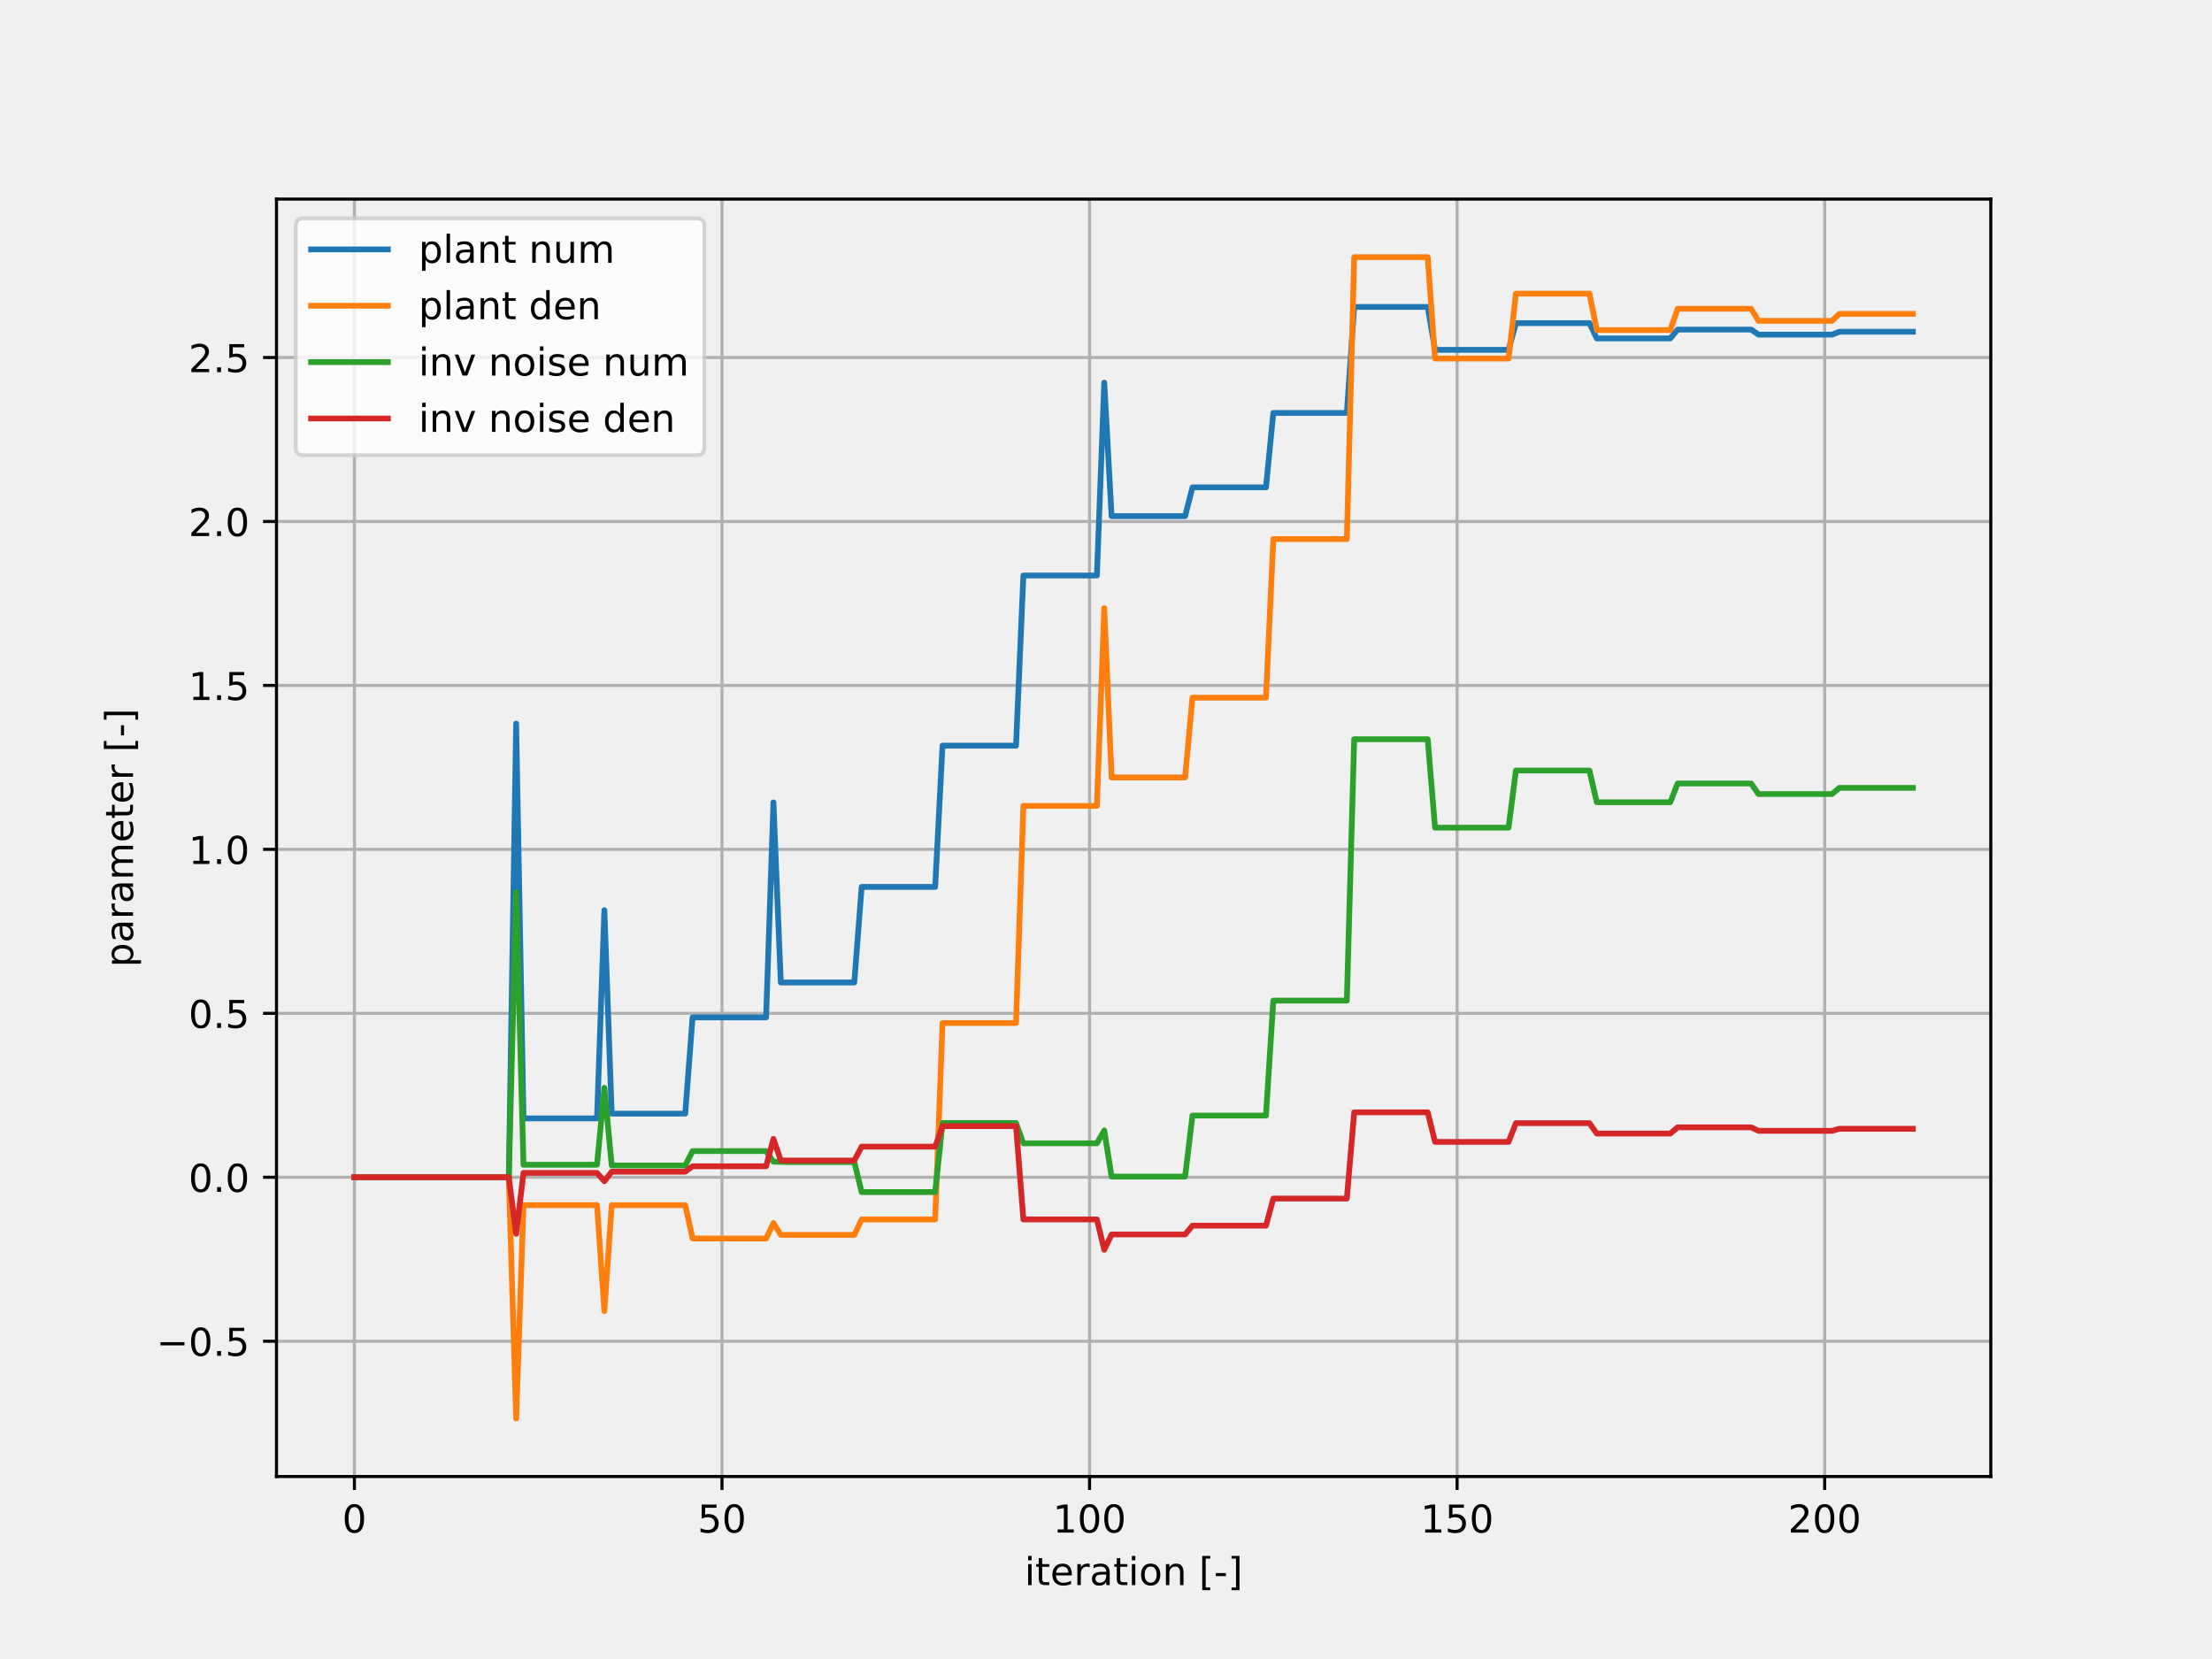
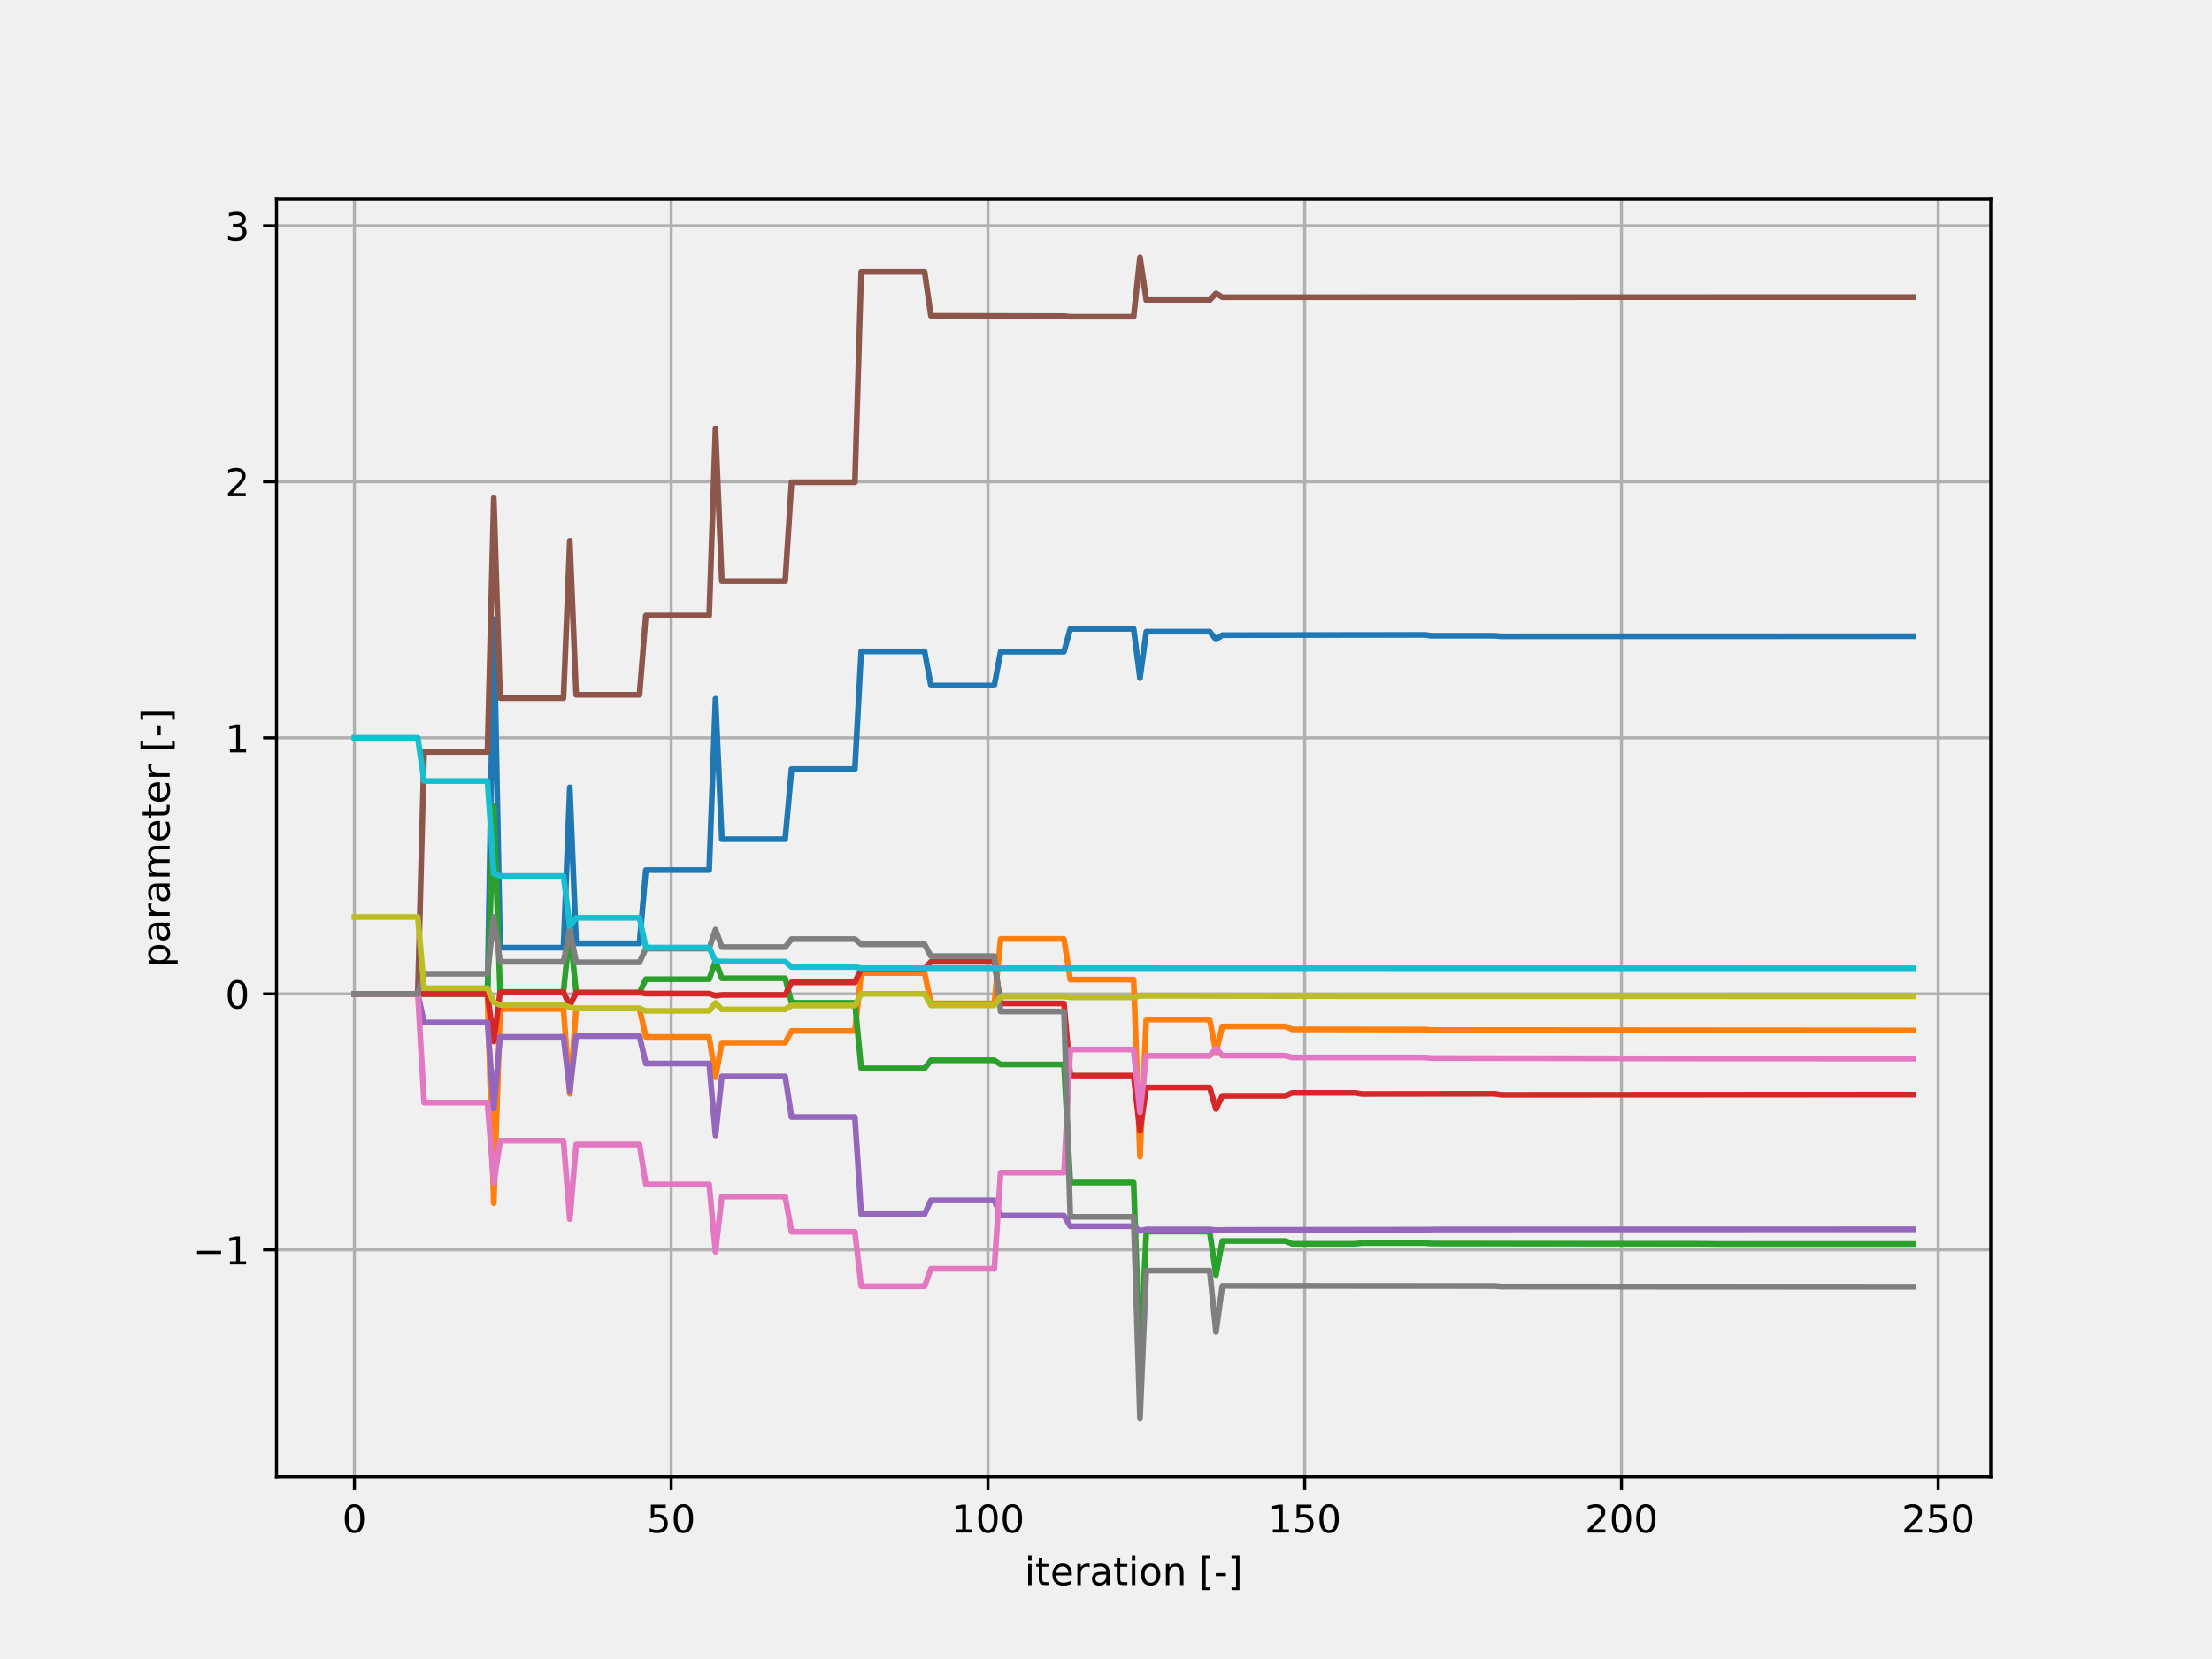
<svg xmlns="http://www.w3.org/2000/svg" xmlns:xlink="http://www.w3.org/1999/xlink" width="576pt" height="432pt" viewBox="0 0 576 432" version="1.1">
  <defs>
    <style type="text/css">*{stroke-linejoin: round; stroke-linecap: butt}</style>
  </defs>
  <g id="figure_1">
    <g id="patch_1">
      <path d="M 0 432  L 576 432  L 576 0  L 0 0  L 0 432  z " style="fill: none" />
    </g>
    <g id="axes_1">
      <g id="patch_2">
        <path d="M 72 384.48  L 518.4 384.48  L 518.4 51.84  L 72 51.84  L 72 384.48  z " style="fill: none" />
      </g>
      <g id="matplotlib.axis_1">
        <g id="xtick_1">
          <g id="line2d_1">
-             <path d="M 92.291 384.48  L 92.291 51.84  " clip-path="url(#p2cdce319a3)" style="fill: none; stroke: #b0b0b0; stroke-width: 0.8; stroke-linecap: square" />
+             <path d="M 92.291 384.48  L 92.291 51.84  " clip-path="url(#p8cfb8a822c)" style="fill: none; stroke: #b0b0b0; stroke-width: 0.8; stroke-linecap: square" />
          </g>
          <g id="line2d_2">
            <defs>
-               <path id="m2c13ada792" d="M 0 0  L 0 3.5  " style="stroke: #000000; stroke-width: 0.8" />
+               <path id="m3e762ee81a" d="M 0 0  L 0 3.5  " style="stroke: #000000; stroke-width: 0.8" />
            </defs>
            <g>
-               <use xlink:href="#m2c13ada792" x="92.291" y="384.48" style="stroke: #000000; stroke-width: 0.8" />
+               <use xlink:href="#m3e762ee81a" x="92.291" y="384.48" style="stroke: #000000; stroke-width: 0.8" />
            </g>
          </g>
          <g id="text_1">
            <g transform="translate(89.10966 399.0784) scale(0.1 -0.1)">
              <defs>
                <path id="DejaVuSans-30" d="M 2034 4250  Q 1547 4250 1301 3770  Q 1056 3291 1056 2328  Q 1056 1369 1301 889  Q 1547 409 2034 409  Q 2525 409 2770 889  Q 3016 1369 3016 2328  Q 3016 3291 2770 3770  Q 2525 4250 2034 4250  z M 2034 4750  Q 2819 4750 3233 4129  Q 3647 3509 3647 2328  Q 3647 1150 3233 529  Q 2819 -91 2034 -91  Q 1250 -91 836 529  Q 422 1150 422 2328  Q 422 3509 836 4129  Q 1250 4750 2034 4750  z " transform="scale(0.015625)" />
              </defs>
              <use xlink:href="#DejaVuSans-30" />
            </g>
          </g>
        </g>
        <g id="xtick_2">
          <g id="line2d_3">
-             <path d="M 188.003 384.48  L 188.003 51.84  " clip-path="url(#p2cdce319a3)" style="fill: none; stroke: #b0b0b0; stroke-width: 0.8; stroke-linecap: square" />
+             <path d="M 174.774 384.48  L 174.774 51.84  " clip-path="url(#p8cfb8a822c)" style="fill: none; stroke: #b0b0b0; stroke-width: 0.8; stroke-linecap: square" />
          </g>
          <g id="line2d_4">
            <g>
-               <use xlink:href="#m2c13ada792" x="188.003" y="384.48" style="stroke: #000000; stroke-width: 0.8" />
+               <use xlink:href="#m3e762ee81a" x="174.774" y="384.48" style="stroke: #000000; stroke-width: 0.8" />
            </g>
          </g>
          <g id="text_2">
-             <g transform="translate(181.6402 399.0784) scale(0.1 -0.1)">
+             <g transform="translate(168.4118 399.0784) scale(0.1 -0.1)">
              <defs>
                <path id="DejaVuSans-35" d="M 691 4666  L 3169 4666  L 3169 4134  L 1269 4134  L 1269 2991  Q 1406 3038 1543 3061  Q 1681 3084 1819 3084  Q 2600 3084 3056 2656  Q 3513 2228 3513 1497  Q 3513 744 3044 326  Q 2575 -91 1722 -91  Q 1428 -91 1123 -41  Q 819 9 494 109  L 494 744  Q 775 591 1075 516  Q 1375 441 1709 441  Q 2250 441 2565 725  Q 2881 1009 2881 1497  Q 2881 1984 2565 2268  Q 2250 2553 1709 2553  Q 1456 2553 1204 2497  Q 953 2441 691 2322  L 691 4666  z " transform="scale(0.015625)" />
              </defs>
              <use xlink:href="#DejaVuSans-35" />
              <use xlink:href="#DejaVuSans-30" x="63.623" />
            </g>
          </g>
        </g>
        <g id="xtick_3">
          <g id="line2d_5">
-             <path d="M 283.715 384.48  L 283.715 51.84  " clip-path="url(#p2cdce319a3)" style="fill: none; stroke: #b0b0b0; stroke-width: 0.8; stroke-linecap: square" />
+             <path d="M 257.258 384.48  L 257.258 51.84  " clip-path="url(#p8cfb8a822c)" style="fill: none; stroke: #b0b0b0; stroke-width: 0.8; stroke-linecap: square" />
          </g>
          <g id="line2d_6">
            <g>
-               <use xlink:href="#m2c13ada792" x="283.715" y="384.48" style="stroke: #000000; stroke-width: 0.8" />
+               <use xlink:href="#m3e762ee81a" x="257.258" y="384.48" style="stroke: #000000; stroke-width: 0.8" />
            </g>
          </g>
          <g id="text_3">
-             <g transform="translate(274.1708 399.0784) scale(0.1 -0.1)">
+             <g transform="translate(247.7139 399.0784) scale(0.1 -0.1)">
              <defs>
                <path id="DejaVuSans-31" d="M 794 531  L 1825 531  L 1825 4091  L 703 3866  L 703 4441  L 1819 4666  L 2450 4666  L 2450 531  L 3481 531  L 3481 0  L 794 0  L 794 531  z " transform="scale(0.015625)" />
              </defs>
              <use xlink:href="#DejaVuSans-31" />
              <use xlink:href="#DejaVuSans-30" x="63.623" />
              <use xlink:href="#DejaVuSans-30" x="127.246" />
            </g>
          </g>
        </g>
        <g id="xtick_4">
          <g id="line2d_7">
-             <path d="M 379.426 384.48  L 379.426 51.84  " clip-path="url(#p2cdce319a3)" style="fill: none; stroke: #b0b0b0; stroke-width: 0.8; stroke-linecap: square" />
+             <path d="M 339.741 384.48  L 339.741 51.84  " clip-path="url(#p8cfb8a822c)" style="fill: none; stroke: #b0b0b0; stroke-width: 0.8; stroke-linecap: square" />
          </g>
          <g id="line2d_8">
            <g>
-               <use xlink:href="#m2c13ada792" x="379.426" y="384.48" style="stroke: #000000; stroke-width: 0.8" />
+               <use xlink:href="#m3e762ee81a" x="339.741" y="384.48" style="stroke: #000000; stroke-width: 0.8" />
            </g>
          </g>
          <g id="text_4">
-             <g transform="translate(369.8827 399.0784) scale(0.1 -0.1)">
+             <g transform="translate(330.1973 399.0784) scale(0.1 -0.1)">
              <use xlink:href="#DejaVuSans-31" />
              <use xlink:href="#DejaVuSans-35" x="63.623" />
              <use xlink:href="#DejaVuSans-30" x="127.246" />
            </g>
          </g>
        </g>
        <g id="xtick_5">
          <g id="line2d_9">
-             <path d="M 475.138 384.48  L 475.138 51.84  " clip-path="url(#p2cdce319a3)" style="fill: none; stroke: #b0b0b0; stroke-width: 0.8; stroke-linecap: square" />
+             <path d="M 422.224 384.48  L 422.224 51.84  " clip-path="url(#p8cfb8a822c)" style="fill: none; stroke: #b0b0b0; stroke-width: 0.8; stroke-linecap: square" />
          </g>
          <g id="line2d_10">
            <g>
-               <use xlink:href="#m2c13ada792" x="475.138" y="384.48" style="stroke: #000000; stroke-width: 0.8" />
+               <use xlink:href="#m3e762ee81a" x="422.224" y="384.48" style="stroke: #000000; stroke-width: 0.8" />
            </g>
          </g>
          <g id="text_5">
-             <g transform="translate(465.5945 399.0784) scale(0.1 -0.1)">
+             <g transform="translate(412.6806 399.0784) scale(0.1 -0.1)">
              <defs>
                <path id="DejaVuSans-32" d="M 1228 531  L 3431 531  L 3431 0  L 469 0  L 469 531  Q 828 903 1448 1529  Q 2069 2156 2228 2338  Q 2531 2678 2651 2914  Q 2772 3150 2772 3378  Q 2772 3750 2511 3984  Q 2250 4219 1831 4219  Q 1534 4219 1204 4116  Q 875 4013 500 3803  L 500 4441  Q 881 4594 1212 4672  Q 1544 4750 1819 4750  Q 2544 4750 2975 4387  Q 3406 4025 3406 3419  Q 3406 3131 3298 2873  Q 3191 2616 2906 2266  Q 2828 2175 2409 1742  Q 1991 1309 1228 531  z " transform="scale(0.015625)" />
              </defs>
              <use xlink:href="#DejaVuSans-32" />
              <use xlink:href="#DejaVuSans-30" x="63.623" />
              <use xlink:href="#DejaVuSans-30" x="127.246" />
            </g>
          </g>
        </g>
-         <g id="text_6">
+         <g id="xtick_6">
+           <g id="line2d_11">
+             <path d="M 504.708 384.48  L 504.708 51.84  " clip-path="url(#p8cfb8a822c)" style="fill: none; stroke: #b0b0b0; stroke-width: 0.8; stroke-linecap: square" />
+           </g>
+           <g id="line2d_12">
+             <g>
+               <use xlink:href="#m3e762ee81a" x="504.708" y="384.48" style="stroke: #000000; stroke-width: 0.8" />
+             </g>
+           </g>
+           <g id="text_6">
+             <g transform="translate(495.164 399.0784) scale(0.1 -0.1)">
+               <use xlink:href="#DejaVuSans-32" />
+               <use xlink:href="#DejaVuSans-35" x="63.623" />
+               <use xlink:href="#DejaVuSans-30" x="127.246" />
+             </g>
+           </g>
+         </g>
+         <g id="text_7">
          <g transform="translate(266.7828 412.7566) scale(0.1 -0.1)">
            <defs>
              <path id="DejaVuSans-69" d="M 603 3500  L 1178 3500  L 1178 0  L 603 0  L 603 3500  z M 603 4863  L 1178 4863  L 1178 4134  L 603 4134  L 603 4863  z " transform="scale(0.015625)" />
              <path id="DejaVuSans-74" d="M 1172 4494  L 1172 3500  L 2356 3500  L 2356 3053  L 1172 3053  L 1172 1153  Q 1172 725 1289 603  Q 1406 481 1766 481  L 2356 481  L 2356 0  L 1766 0  Q 1100 0 847 248  Q 594 497 594 1153  L 594 3053  L 172 3053  L 172 3500  L 594 3500  L 594 4494  L 1172 4494  z " transform="scale(0.015625)" />
              <path id="DejaVuSans-65" d="M 3597 1894  L 3597 1613  L 953 1613  Q 991 1019 1311 708  Q 1631 397 2203 397  Q 2534 397 2845 478  Q 3156 559 3463 722  L 3463 178  Q 3153 47 2828 -22  Q 2503 -91 2169 -91  Q 1331 -91 842 396  Q 353 884 353 1716  Q 353 2575 817 3079  Q 1281 3584 2069 3584  Q 2775 3584 3186 3129  Q 3597 2675 3597 1894  z M 3022 2063  Q 3016 2534 2758 2815  Q 2500 3097 2075 3097  Q 1594 3097 1305 2825  Q 1016 2553 972 2059  L 3022 2063  z " transform="scale(0.015625)" />
              <path id="DejaVuSans-72" d="M 2631 2963  Q 2534 3019 2420 3045  Q 2306 3072 2169 3072  Q 1681 3072 1420 2755  Q 1159 2438 1159 1844  L 1159 0  L 581 0  L 581 3500  L 1159 3500  L 1159 2956  Q 1341 3275 1631 3429  Q 1922 3584 2338 3584  Q 2397 3584 2469 3576  Q 2541 3569 2628 3553  L 2631 2963  z " transform="scale(0.015625)" />
              <path id="DejaVuSans-61" d="M 2194 1759  Q 1497 1759 1228 1600  Q 959 1441 959 1056  Q 959 750 1161 570  Q 1363 391 1709 391  Q 2188 391 2477 730  Q 2766 1069 2766 1631  L 2766 1759  L 2194 1759  z M 3341 1997  L 3341 0  L 2766 0  L 2766 531  Q 2569 213 2275 61  Q 1981 -91 1556 -91  Q 1019 -91 701 211  Q 384 513 384 1019  Q 384 1609 779 1909  Q 1175 2209 1959 2209  L 2766 2209  L 2766 2266  Q 2766 2663 2505 2880  Q 2244 3097 1772 3097  Q 1472 3097 1187 3025  Q 903 2953 641 2809  L 641 3341  Q 956 3463 1253 3523  Q 1550 3584 1831 3584  Q 2591 3584 2966 3190  Q 3341 2797 3341 1997  z " transform="scale(0.015625)" />
              <path id="DejaVuSans-6f" d="M 1959 3097  Q 1497 3097 1228 2736  Q 959 2375 959 1747  Q 959 1119 1226 758  Q 1494 397 1959 397  Q 2419 397 2687 759  Q 2956 1122 2956 1747  Q 2956 2369 2687 2733  Q 2419 3097 1959 3097  z M 1959 3584  Q 2709 3584 3137 3096  Q 3566 2609 3566 1747  Q 3566 888 3137 398  Q 2709 -91 1959 -91  Q 1206 -91 779 398  Q 353 888 353 1747  Q 353 2609 779 3096  Q 1206 3584 1959 3584  z " transform="scale(0.015625)" />
              <path id="DejaVuSans-6e" d="M 3513 2113  L 3513 0  L 2938 0  L 2938 2094  Q 2938 2591 2744 2837  Q 2550 3084 2163 3084  Q 1697 3084 1428 2787  Q 1159 2491 1159 1978  L 1159 0  L 581 0  L 581 3500  L 1159 3500  L 1159 2956  Q 1366 3272 1645 3428  Q 1925 3584 2291 3584  Q 2894 3584 3203 3211  Q 3513 2838 3513 2113  z " transform="scale(0.015625)" />
              <path id="DejaVuSans-20" transform="scale(0.015625)" />
              <path id="DejaVuSans-5b" d="M 550 4863  L 1875 4863  L 1875 4416  L 1125 4416  L 1125 -397  L 1875 -397  L 1875 -844  L 550 -844  L 550 4863  z " transform="scale(0.015625)" />
              <path id="DejaVuSans-2d" d="M 313 2009  L 1997 2009  L 1997 1497  L 313 1497  L 313 2009  z " transform="scale(0.015625)" />
              <path id="DejaVuSans-5d" d="M 1947 4863  L 1947 -844  L 622 -844  L 622 -397  L 1369 -397  L 1369 4416  L 622 4416  L 622 4863  L 1947 4863  z " transform="scale(0.015625)" />
            </defs>
            <use xlink:href="#DejaVuSans-69" />
            <use xlink:href="#DejaVuSans-74" x="27.783" />
            <use xlink:href="#DejaVuSans-65" x="66.992" />
            <use xlink:href="#DejaVuSans-72" x="128.516" />
            <use xlink:href="#DejaVuSans-61" x="169.629" />
            <use xlink:href="#DejaVuSans-74" x="230.908" />
            <use xlink:href="#DejaVuSans-69" x="270.117" />
            <use xlink:href="#DejaVuSans-6f" x="297.9" />
            <use xlink:href="#DejaVuSans-6e" x="359.082" />
            <use xlink:href="#DejaVuSans-20" x="422.461" />
            <use xlink:href="#DejaVuSans-5b" x="454.248" />
            <use xlink:href="#DejaVuSans-2d" x="493.262" />
            <use xlink:href="#DejaVuSans-5d" x="529.346" />
          </g>
        </g>
      </g>
      <g id="matplotlib.axis_2">
        <g id="ytick_1">
-           <g id="line2d_11">
-             <path d="M 72 349.249  L 518.4 349.249  " clip-path="url(#p2cdce319a3)" style="fill: none; stroke: #b0b0b0; stroke-width: 0.8; stroke-linecap: square" />
-           </g>
-           <g id="line2d_12">
+           <g id="line2d_13">
+             <path d="M 72 325.47  L 518.4 325.47  " clip-path="url(#p8cfb8a822c)" style="fill: none; stroke: #b0b0b0; stroke-width: 0.8; stroke-linecap: square" />
+           </g>
+           <g id="line2d_14">
            <defs>
-               <path id="mdc5c4cf33a" d="M 0 0  L -3.5 0  " style="stroke: #000000; stroke-width: 0.8" />
+               <path id="me3c4d67456" d="M 0 0  L -3.5 0  " style="stroke: #000000; stroke-width: 0.8" />
            </defs>
            <g>
-               <use xlink:href="#mdc5c4cf33a" x="72" y="349.249" style="stroke: #000000; stroke-width: 0.8" />
-             </g>
-           </g>
-           <g id="text_7">
-             <g transform="translate(40.71719 353.0487) scale(0.1 -0.1)">
+               <use xlink:href="#me3c4d67456" x="72" y="325.47" style="stroke: #000000; stroke-width: 0.8" />
+             </g>
+           </g>
+           <g id="text_8">
+             <g transform="translate(50.25781 329.2693) scale(0.1 -0.1)">
              <defs>
                <path id="DejaVuSans-2212" d="M 678 2272  L 4684 2272  L 4684 1741  L 678 1741  L 678 2272  z " transform="scale(0.015625)" />
-                 <path id="DejaVuSans-2e" d="M 684 794  L 1344 794  L 1344 0  L 684 0  L 684 794  z " transform="scale(0.015625)" />
              </defs>
              <use xlink:href="#DejaVuSans-2212" />
-               <use xlink:href="#DejaVuSans-30" x="83.789" />
-               <use xlink:href="#DejaVuSans-2e" x="147.412" />
-               <use xlink:href="#DejaVuSans-35" x="179.199" />
+               <use xlink:href="#DejaVuSans-31" x="83.789" />
            </g>
          </g>
        </g>
        <g id="ytick_2">
-           <g id="line2d_13">
-             <path d="M 72 306.558  L 518.4 306.558  " clip-path="url(#p2cdce319a3)" style="fill: none; stroke: #b0b0b0; stroke-width: 0.8; stroke-linecap: square" />
-           </g>
-           <g id="line2d_14">
-             <g>
-               <use xlink:href="#mdc5c4cf33a" x="72" y="306.558" style="stroke: #000000; stroke-width: 0.8" />
-             </g>
-           </g>
-           <g id="text_8">
-             <g transform="translate(49.09687 310.3574) scale(0.1 -0.1)">
+           <g id="line2d_15">
+             <path d="M 72 258.796  L 518.4 258.796  " clip-path="url(#p8cfb8a822c)" style="fill: none; stroke: #b0b0b0; stroke-width: 0.8; stroke-linecap: square" />
+           </g>
+           <g id="line2d_16">
+             <g>
+               <use xlink:href="#me3c4d67456" x="72" y="258.796" style="stroke: #000000; stroke-width: 0.8" />
+             </g>
+           </g>
+           <g id="text_9">
+             <g transform="translate(58.6375 262.5949) scale(0.1 -0.1)">
              <use xlink:href="#DejaVuSans-30" />
-               <use xlink:href="#DejaVuSans-2e" x="63.623" />
-               <use xlink:href="#DejaVuSans-30" x="95.41" />
            </g>
          </g>
        </g>
        <g id="ytick_3">
-           <g id="line2d_15">
-             <path d="M 72 263.867  L 518.4 263.867  " clip-path="url(#p2cdce319a3)" style="fill: none; stroke: #b0b0b0; stroke-width: 0.8; stroke-linecap: square" />
-           </g>
-           <g id="line2d_16">
-             <g>
-               <use xlink:href="#mdc5c4cf33a" x="72" y="263.867" style="stroke: #000000; stroke-width: 0.8" />
-             </g>
-           </g>
-           <g id="text_9">
-             <g transform="translate(49.09687 267.6661) scale(0.1 -0.1)">
-               <use xlink:href="#DejaVuSans-30" />
-               <use xlink:href="#DejaVuSans-2e" x="63.623" />
-               <use xlink:href="#DejaVuSans-35" x="95.41" />
+           <g id="line2d_17">
+             <path d="M 72 192.121  L 518.4 192.121  " clip-path="url(#p8cfb8a822c)" style="fill: none; stroke: #b0b0b0; stroke-width: 0.8; stroke-linecap: square" />
+           </g>
+           <g id="line2d_18">
+             <g>
+               <use xlink:href="#me3c4d67456" x="72" y="192.121" style="stroke: #000000; stroke-width: 0.8" />
+             </g>
+           </g>
+           <g id="text_10">
+             <g transform="translate(58.6375 195.9204) scale(0.1 -0.1)">
+               <use xlink:href="#DejaVuSans-31" />
            </g>
          </g>
        </g>
        <g id="ytick_4">
-           <g id="line2d_17">
-             <path d="M 72 221.176  L 518.4 221.176  " clip-path="url(#p2cdce319a3)" style="fill: none; stroke: #b0b0b0; stroke-width: 0.8; stroke-linecap: square" />
-           </g>
-           <g id="line2d_18">
-             <g>
-               <use xlink:href="#mdc5c4cf33a" x="72" y="221.176" style="stroke: #000000; stroke-width: 0.8" />
-             </g>
-           </g>
-           <g id="text_10">
-             <g transform="translate(49.09687 224.9748) scale(0.1 -0.1)">
-               <use xlink:href="#DejaVuSans-31" />
-               <use xlink:href="#DejaVuSans-2e" x="63.623" />
-               <use xlink:href="#DejaVuSans-30" x="95.41" />
+           <g id="line2d_19">
+             <path d="M 72 125.447  L 518.4 125.447  " clip-path="url(#p8cfb8a822c)" style="fill: none; stroke: #b0b0b0; stroke-width: 0.8; stroke-linecap: square" />
+           </g>
+           <g id="line2d_20">
+             <g>
+               <use xlink:href="#me3c4d67456" x="72" y="125.447" style="stroke: #000000; stroke-width: 0.8" />
+             </g>
+           </g>
+           <g id="text_11">
+             <g transform="translate(58.6375 129.2459) scale(0.1 -0.1)">
+               <use xlink:href="#DejaVuSans-32" />
            </g>
          </g>
        </g>
        <g id="ytick_5">
-           <g id="line2d_19">
-             <path d="M 72 178.484  L 518.4 178.484  " clip-path="url(#p2cdce319a3)" style="fill: none; stroke: #b0b0b0; stroke-width: 0.8; stroke-linecap: square" />
-           </g>
-           <g id="line2d_20">
-             <g>
-               <use xlink:href="#mdc5c4cf33a" x="72" y="178.484" style="stroke: #000000; stroke-width: 0.8" />
-             </g>
-           </g>
-           <g id="text_11">
-             <g transform="translate(49.09687 182.2835) scale(0.1 -0.1)">
-               <use xlink:href="#DejaVuSans-31" />
-               <use xlink:href="#DejaVuSans-2e" x="63.623" />
-               <use xlink:href="#DejaVuSans-35" x="95.41" />
-             </g>
-           </g>
-         </g>
-         <g id="ytick_6">
          <g id="line2d_21">
-             <path d="M 72 135.793  L 518.4 135.793  " clip-path="url(#p2cdce319a3)" style="fill: none; stroke: #b0b0b0; stroke-width: 0.8; stroke-linecap: square" />
+             <path d="M 72 58.772  L 518.4 58.772  " clip-path="url(#p8cfb8a822c)" style="fill: none; stroke: #b0b0b0; stroke-width: 0.8; stroke-linecap: square" />
          </g>
          <g id="line2d_22">
            <g>
-               <use xlink:href="#mdc5c4cf33a" x="72" y="135.793" style="stroke: #000000; stroke-width: 0.8" />
+               <use xlink:href="#me3c4d67456" x="72" y="58.772" style="stroke: #000000; stroke-width: 0.8" />
            </g>
          </g>
          <g id="text_12">
-             <g transform="translate(49.09687 139.5923) scale(0.1 -0.1)">
-               <use xlink:href="#DejaVuSans-32" />
-               <use xlink:href="#DejaVuSans-2e" x="63.623" />
-               <use xlink:href="#DejaVuSans-30" x="95.41" />
-             </g>
-           </g>
-         </g>
-         <g id="ytick_7">
-           <g id="line2d_23">
-             <path d="M 72 93.102  L 518.4 93.102  " clip-path="url(#p2cdce319a3)" style="fill: none; stroke: #b0b0b0; stroke-width: 0.8; stroke-linecap: square" />
-           </g>
-           <g id="line2d_24">
-             <g>
-               <use xlink:href="#mdc5c4cf33a" x="72" y="93.102" style="stroke: #000000; stroke-width: 0.8" />
-             </g>
-           </g>
-           <g id="text_13">
-             <g transform="translate(49.09687 96.90097) scale(0.1 -0.1)">
-               <use xlink:href="#DejaVuSans-32" />
-               <use xlink:href="#DejaVuSans-2e" x="63.623" />
-               <use xlink:href="#DejaVuSans-35" x="95.41" />
-             </g>
-           </g>
-         </g>
-         <g id="text_14">
-           <g transform="translate(34.6375 251.8514) rotate(-90) scale(0.1 -0.1)">
+             <g transform="translate(58.6375 62.57144) scale(0.1 -0.1)">
+               <defs>
+                 <path id="DejaVuSans-33" d="M 2597 2516  Q 3050 2419 3304 2112  Q 3559 1806 3559 1356  Q 3559 666 3084 287  Q 2609 -91 1734 -91  Q 1441 -91 1130 -33  Q 819 25 488 141  L 488 750  Q 750 597 1062 519  Q 1375 441 1716 441  Q 2309 441 2620 675  Q 2931 909 2931 1356  Q 2931 1769 2642 2001  Q 2353 2234 1838 2234  L 1294 2234  L 1294 2753  L 1863 2753  Q 2328 2753 2575 2939  Q 2822 3125 2822 3475  Q 2822 3834 2567 4026  Q 2313 4219 1838 4219  Q 1578 4219 1281 4162  Q 984 4106 628 3988  L 628 4550  Q 988 4650 1302 4700  Q 1616 4750 1894 4750  Q 2613 4750 3031 4423  Q 3450 4097 3450 3541  Q 3450 3153 3228 2886  Q 3006 2619 2597 2516  z " transform="scale(0.015625)" />
+               </defs>
+               <use xlink:href="#DejaVuSans-33" />
+             </g>
+           </g>
+         </g>
+         <g id="text_13">
+           <g transform="translate(44.17813 251.8514) rotate(-90) scale(0.1 -0.1)">
            <defs>
              <path id="DejaVuSans-70" d="M 1159 525  L 1159 -1331  L 581 -1331  L 581 3500  L 1159 3500  L 1159 2969  Q 1341 3281 1617 3432  Q 1894 3584 2278 3584  Q 2916 3584 3314 3078  Q 3713 2572 3713 1747  Q 3713 922 3314 415  Q 2916 -91 2278 -91  Q 1894 -91 1617 61  Q 1341 213 1159 525  z M 3116 1747  Q 3116 2381 2855 2742  Q 2594 3103 2138 3103  Q 1681 3103 1420 2742  Q 1159 2381 1159 1747  Q 1159 1113 1420 752  Q 1681 391 2138 391  Q 2594 391 2855 752  Q 3116 1113 3116 1747  z " transform="scale(0.015625)" />
              <path id="DejaVuSans-6d" d="M 3328 2828  Q 3544 3216 3844 3400  Q 4144 3584 4550 3584  Q 5097 3584 5394 3201  Q 5691 2819 5691 2113  L 5691 0  L 5113 0  L 5113 2094  Q 5113 2597 4934 2840  Q 4756 3084 4391 3084  Q 3944 3084 3684 2787  Q 3425 2491 3425 1978  L 3425 0  L 2847 0  L 2847 2094  Q 2847 2600 2669 2842  Q 2491 3084 2119 3084  Q 1678 3084 1418 2786  Q 1159 2488 1159 1978  L 1159 0  L 581 0  L 581 3500  L 1159 3500  L 1159 2956  Q 1356 3278 1631 3431  Q 1906 3584 2284 3584  Q 2666 3584 2933 3390  Q 3200 3197 3328 2828  z " transform="scale(0.015625)" />
            </defs>
            <use xlink:href="#DejaVuSans-70" />
            <use xlink:href="#DejaVuSans-61" x="63.477" />
            <use xlink:href="#DejaVuSans-72" x="124.756" />
            <use xlink:href="#DejaVuSans-61" x="165.869" />
            <use xlink:href="#DejaVuSans-6d" x="227.148" />
            <use xlink:href="#DejaVuSans-65" x="324.561" />
            <use xlink:href="#DejaVuSans-74" x="386.084" />
            <use xlink:href="#DejaVuSans-65" x="425.293" />
            <use xlink:href="#DejaVuSans-72" x="486.816" />
            <use xlink:href="#DejaVuSans-20" x="527.93" />
            <use xlink:href="#DejaVuSans-5b" x="559.717" />
            <use xlink:href="#DejaVuSans-2d" x="598.73" />
            <use xlink:href="#DejaVuSans-5d" x="634.814" />
          </g>
        </g>
      </g>
+       <g id="line2d_23">
+         <path d="M 92.291 258.796  L 126.934 258.796  L 128.584 161.264  L 130.233 246.758  L 146.73 246.758  L 148.38 205.015  L 150.029 245.632  L 166.526 245.632  L 168.176 226.556  L 184.672 226.556  L 186.322 181.948  L 187.972 218.522  L 204.468 218.522  L 206.118 200.256  L 222.615 200.256  L 224.264 169.618  L 240.761 169.618  L 242.411 178.498  L 258.907 178.498  L 260.557 169.703  L 277.054 169.703  L 278.703 163.736  L 295.2 163.736  L 296.85 176.573  L 298.499 164.465  L 314.996 164.465  L 316.646 166.492  L 318.295 165.381  L 371.085 165.31  L 372.734 165.537  L 389.231 165.537  L 390.881 165.685  L 498.109 165.66  L 498.109 165.66  " clip-path="url(#p8cfb8a822c)" style="fill: none; stroke: #1f77b4; stroke-width: 1.5; stroke-linecap: square" />
+       </g>
+       <g id="line2d_24">
+         <path d="M 92.291 258.796  L 126.934 258.796  L 128.584 313.3  L 130.233 262.736  L 146.73 262.736  L 148.38 284.838  L 150.029 262.591  L 166.526 262.591  L 168.176 270.021  L 184.672 270.021  L 186.322 280.529  L 187.972 271.519  L 204.468 271.519  L 206.118 268.457  L 222.615 268.457  L 224.264 253.387  L 240.761 253.387  L 242.411 261.278  L 258.907 261.278  L 260.557 244.487  L 277.054 244.487  L 278.703 255.086  L 295.2 255.086  L 296.85 301.176  L 298.499 265.484  L 314.996 265.484  L 316.646 274.065  L 318.295 267.287  L 334.792 267.287  L 336.442 268.058  L 371.085 268.105  L 372.734 268.242  L 498.109 268.335  L 498.109 268.335  " clip-path="url(#p8cfb8a822c)" style="fill: none; stroke: #ff7f0e; stroke-width: 1.5; stroke-linecap: square" />
+       </g>
      <g id="line2d_25">
-         <path d="M 92.291 306.558  L 132.49 306.558  L 134.404 188.419  L 136.318 291.229  L 155.461 291.229  L 157.375 237.013  L 159.289 289.986  L 178.432 289.986  L 180.346 264.927  L 199.488 264.927  L 201.402 208.949  L 203.317 255.833  L 222.459 255.833  L 224.373 230.955  L 243.516 230.955  L 245.43 194.17  L 264.572 194.17  L 266.486 149.862  L 285.629 149.862  L 287.543 99.634  L 289.457 134.398  L 308.6 134.398  L 310.514 126.904  L 329.656 126.904  L 331.57 107.526  L 350.713 107.526  L 352.627 79.925  L 371.769 79.925  L 373.684 91.099  L 392.826 91.099  L 394.74 84.138  L 413.883 84.138  L 415.797 88.117  L 434.939 88.117  L 436.854 85.822  L 455.996 85.822  L 457.91 87.139  L 477.052 87.139  L 478.967 86.38  L 498.109 86.38  L 498.109 86.38  " clip-path="url(#p2cdce319a3)" style="fill: none; stroke: #1f77b4; stroke-width: 1.5; stroke-linecap: square" />
+         <path d="M 92.291 258.796  L 126.934 258.796  L 128.584 209.99  L 130.233 258.294  L 146.73 258.294  L 148.38 242.093  L 150.029 258.501  L 166.526 258.501  L 168.176 254.983  L 184.672 254.983  L 186.322 250.249  L 187.972 254.735  L 204.468 254.735  L 206.118 261.134  L 222.615 261.134  L 224.264 278.185  L 240.761 278.185  L 242.411 276.099  L 258.907 276.099  L 260.557 277.186  L 277.054 277.186  L 278.703 307.924  L 295.2 307.924  L 296.85 355.285  L 298.499 320.698  L 314.996 320.698  L 316.646 332.023  L 318.295 323.161  L 334.792 323.161  L 336.442 323.892  L 352.938 323.892  L 354.588 323.704  L 371.085 323.704  L 372.734 323.829  L 443.67 323.887  L 446.969 323.943  L 498.109 323.947  L 498.109 323.947  " clip-path="url(#p8cfb8a822c)" style="fill: none; stroke: #2ca02c; stroke-width: 1.5; stroke-linecap: square" />
      </g>
      <g id="line2d_26">
-         <path d="M 92.291 306.558  L 132.49 306.558  L 134.404 369.36  L 136.318 313.817  L 155.461 313.817  L 157.375 341.414  L 159.289 313.827  L 178.432 313.827  L 180.346 322.496  L 199.488 322.496  L 201.402 318.478  L 203.317 321.569  L 222.459 321.569  L 224.373 317.541  L 243.516 317.541  L 245.43 266.398  L 264.572 266.398  L 266.486 209.857  L 285.629 209.857  L 287.543 158.37  L 289.457 202.446  L 308.6 202.446  L 310.514 181.674  L 329.656 181.674  L 331.57 140.375  L 350.713 140.375  L 352.627 66.96  L 371.769 66.96  L 373.684 93.356  L 392.826 93.356  L 394.74 76.459  L 413.883 76.459  L 415.797 85.949  L 434.939 85.949  L 436.854 80.403  L 455.996 80.403  L 457.91 83.552  L 477.052 83.552  L 478.967 81.72  L 498.109 81.72  L 498.109 81.72  " clip-path="url(#p2cdce319a3)" style="fill: none; stroke: #ff7f0e; stroke-width: 1.5; stroke-linecap: square" />
+         <path d="M 92.291 258.796  L 126.934 258.796  L 128.584 271.214  L 130.233 258.355  L 146.73 258.355  L 148.38 261.879  L 150.029 258.462  L 166.526 258.462  L 168.176 258.726  L 184.672 258.726  L 186.322 259.301  L 187.972 259.064  L 204.468 259.064  L 206.118 255.802  L 222.615 255.802  L 224.264 252.312  L 240.761 252.312  L 242.411 250.441  L 258.907 250.441  L 260.557 261.29  L 277.054 261.29  L 278.703 280.079  L 295.2 280.079  L 296.85 294.463  L 298.499 283.186  L 314.996 283.186  L 316.646 288.796  L 318.295 285.354  L 334.792 285.354  L 336.442 284.595  L 352.938 284.595  L 354.588 284.88  L 389.231 284.84  L 390.881 285.106  L 498.109 285.047  L 498.109 285.047  " clip-path="url(#p8cfb8a822c)" style="fill: none; stroke: #d62728; stroke-width: 1.5; stroke-linecap: square" />
      </g>
      <g id="line2d_27">
-         <path d="M 92.291 306.558  L 132.49 306.558  L 134.404 232.287  L 136.318 303.296  L 155.461 303.296  L 157.375 283.262  L 159.289 303.489  L 178.432 303.489  L 180.346 299.74  L 199.488 299.74  L 201.402 302.504  L 205.231 302.601  L 222.459 302.601  L 224.373 310.409  L 243.516 310.409  L 245.43 292.439  L 264.572 292.439  L 266.486 297.716  L 285.629 297.716  L 287.543 294.369  L 289.457 306.388  L 308.6 306.388  L 310.514 290.492  L 329.656 290.492  L 331.57 260.556  L 350.713 260.556  L 352.627 192.492  L 371.769 192.492  L 373.684 215.522  L 392.826 215.522  L 394.74 200.64  L 413.883 200.64  L 415.797 208.905  L 434.939 208.905  L 436.854 204.019  L 455.996 204.019  L 457.91 206.77  L 477.052 206.77  L 478.967 205.159  L 498.109 205.159  L 498.109 205.159  " clip-path="url(#p2cdce319a3)" style="fill: none; stroke: #2ca02c; stroke-width: 1.5; stroke-linecap: square" />
+         <path d="M 92.291 258.796  L 108.788 258.796  L 110.437 266.246  L 126.934 266.246  L 128.584 288.679  L 130.233 270.004  L 146.73 270.004  L 148.38 284.152  L 150.029 269.797  L 166.526 269.797  L 168.176 276.944  L 184.672 276.944  L 186.322 295.721  L 187.972 280.301  L 204.468 280.301  L 206.118 290.897  L 222.615 290.897  L 224.264 316.159  L 240.761 316.159  L 242.411 312.561  L 258.907 312.561  L 260.557 316.52  L 277.054 316.52  L 278.703 319.311  L 295.2 319.311  L 296.85 320.527  L 298.499 320.152  L 314.996 320.152  L 316.646 320.338  L 319.945 320.269  L 371.085 320.206  L 374.384 320.149  L 498.109 320.117  L 498.109 320.117  " clip-path="url(#p8cfb8a822c)" style="fill: none; stroke: #9467bd; stroke-width: 1.5; stroke-linecap: square" />
      </g>
      <g id="line2d_28">
-         <path d="M 92.291 306.558  L 132.49 306.558  L 134.404 321.293  L 136.318 305.423  L 155.461 305.423  L 157.375 307.592  L 159.289 305.107  L 178.432 305.107  L 180.346 303.7  L 199.488 303.7  L 201.402 296.577  L 203.317 302.208  L 222.459 302.208  L 224.373 298.587  L 243.516 298.587  L 245.43 293.241  L 264.572 293.241  L 266.486 317.542  L 285.629 317.542  L 287.543 325.442  L 289.457 321.447  L 308.6 321.447  L 310.514 319.156  L 329.656 319.156  L 331.57 312.108  L 350.713 312.108  L 352.627 289.649  L 371.769 289.649  L 373.684 297.349  L 392.826 297.349  L 394.74 292.461  L 413.883 292.461  L 415.797 295.175  L 434.939 295.175  L 436.854 293.558  L 455.996 293.558  L 457.91 294.463  L 477.052 294.463  L 478.967 293.93  L 498.109 293.93  L 498.109 293.93  " clip-path="url(#p2cdce319a3)" style="fill: none; stroke: #d62728; stroke-width: 1.5; stroke-linecap: square" />
+         <path d="M 92.291 258.796  L 108.788 258.796  L 110.437 195.79  L 126.934 195.79  L 128.584 129.665  L 130.233 181.783  L 146.73 181.783  L 148.38 140.831  L 150.029 180.929  L 166.526 180.929  L 168.176 160.261  L 184.672 160.261  L 186.322 111.592  L 187.972 151.302  L 204.468 151.302  L 206.118 125.572  L 222.615 125.572  L 224.264 70.783  L 240.761 70.783  L 242.411 82.227  L 277.054 82.306  L 278.703 82.462  L 295.2 82.462  L 296.85 66.96  L 298.499 78.144  L 314.996 78.144  L 316.646 76.376  L 318.295 77.379  L 498.109 77.349  L 498.109 77.349  " clip-path="url(#p8cfb8a822c)" style="fill: none; stroke: #8c564b; stroke-width: 1.5; stroke-linecap: square" />
+       </g>
+       <g id="line2d_29">
+         <path d="M 92.291 258.796  L 108.788 258.796  L 110.437 287.135  L 126.934 287.135  L 128.584 308.027  L 130.233 297.039  L 146.73 297.039  L 148.38 317.456  L 150.029 298.027  L 166.526 298.027  L 168.176 308.414  L 184.672 308.414  L 186.322 325.945  L 187.972 311.577  L 204.468 311.577  L 206.118 320.758  L 222.615 320.758  L 224.264 334.954  L 240.761 334.954  L 242.411 330.396  L 258.907 330.396  L 260.557 305.337  L 277.054 305.337  L 278.703 273.309  L 295.2 273.309  L 296.85 289.623  L 298.499 274.947  L 314.996 274.947  L 316.646 272.962  L 318.295 274.889  L 334.792 274.889  L 336.442 275.364  L 371.085 275.38  L 372.734 275.522  L 443.67 275.631  L 460.167 275.643  L 498.109 275.651  L 498.109 275.651  " clip-path="url(#p8cfb8a822c)" style="fill: none; stroke: #e377c2; stroke-width: 1.5; stroke-linecap: square" />
+       </g>
+       <g id="line2d_30">
+         <path d="M 92.291 258.796  L 108.788 258.796  L 110.437 253.565  L 126.934 253.565  L 128.584 238.803  L 130.233 250.453  L 146.73 250.453  L 148.38 242.127  L 150.029 250.584  L 166.526 250.584  L 168.176 247.012  L 184.672 247.012  L 186.322 242.056  L 187.972 246.612  L 204.468 246.612  L 206.118 244.532  L 222.615 244.532  L 224.264 245.888  L 240.761 245.888  L 242.411 248.972  L 258.907 248.972  L 260.557 263.381  L 277.054 263.381  L 278.703 316.861  L 295.2 316.861  L 296.85 369.36  L 298.499 330.88  L 314.996 330.88  L 316.646 346.868  L 318.295 334.854  L 389.231 334.895  L 390.881 335.04  L 498.109 335.089  L 498.109 335.089  " clip-path="url(#p8cfb8a822c)" style="fill: none; stroke: #7f7f7f; stroke-width: 1.5; stroke-linecap: square" />
+       </g>
+       <g id="line2d_31">
+         <path d="M 92.291 238.793  L 108.788 238.793  L 110.437 257.324  L 126.934 257.324  L 128.584 261.043  L 130.233 261.671  L 146.73 261.671  L 148.38 262.34  L 150.029 262.609  L 166.526 262.609  L 168.176 263.232  L 184.672 263.232  L 186.322 261.17  L 187.972 262.846  L 204.468 262.846  L 206.118 261.832  L 222.615 261.832  L 224.264 258.788  L 240.761 258.788  L 242.411 261.797  L 258.907 261.797  L 260.557 259.495  L 277.054 259.495  L 278.703 259.71  L 295.2 259.71  L 296.85 259.308  L 349.639 259.397  L 498.109 259.439  L 498.109 259.439  " clip-path="url(#p8cfb8a822c)" style="fill: none; stroke: #bcbd22; stroke-width: 1.5; stroke-linecap: square" />
+       </g>
+       <g id="line2d_32">
+         <path d="M 92.291 192.121  L 108.788 192.121  L 110.437 203.365  L 126.934 203.365  L 128.584 227.475  L 130.233 228.107  L 146.73 228.107  L 148.38 241.117  L 150.029 239.006  L 166.526 239.006  L 168.176 246.742  L 184.672 246.742  L 186.322 250.327  L 189.621 250.392  L 204.468 250.392  L 206.118 251.801  L 222.615 251.801  L 224.264 252.101  L 498.109 252.128  L 498.109 252.128  " clip-path="url(#p8cfb8a822c)" style="fill: none; stroke: #17becf; stroke-width: 1.5; stroke-linecap: square" />
      </g>
      <g id="patch_3">
        <path d="M 72 384.48  L 72 51.84  " style="fill: none; stroke: #000000; stroke-width: 0.8; stroke-linejoin: miter; stroke-linecap: square" />
      </g>
      <g id="patch_4">
        <path d="M 518.4 384.48  L 518.4 51.84  " style="fill: none; stroke: #000000; stroke-width: 0.8; stroke-linejoin: miter; stroke-linecap: square" />
      </g>
      <g id="patch_5">
        <path d="M 72 384.48  L 518.4 384.48  " style="fill: none; stroke: #000000; stroke-width: 0.8; stroke-linejoin: miter; stroke-linecap: square" />
      </g>
      <g id="patch_6">
        <path d="M 72 51.84  L 518.4 51.84  " style="fill: none; stroke: #000000; stroke-width: 0.8; stroke-linejoin: miter; stroke-linecap: square" />
-       </g>
-       <g id="legend_1">
-         <g id="patch_7">
-           <path d="M 79 118.552  L 181.403 118.552  Q 183.403 118.552 183.403 116.552  L 183.403 58.84  Q 183.403 56.84 181.403 56.84  L 79 56.84  Q 77 56.84 77 58.84  L 77 116.552  Q 77 118.552 79 118.552  z " style="fill: #ffffff; opacity: 0.8; stroke: #cccccc; stroke-linejoin: miter" />
-         </g>
-         <g id="line2d_29">
-           <path d="M 81 64.938  L 91 64.938  L 101 64.938  " style="fill: none; stroke: #1f77b4; stroke-width: 1.5; stroke-linecap: square" />
-         </g>
-         <g id="text_15">
-           <g transform="translate(109 68.43844) scale(0.1 -0.1)">
-             <defs>
-               <path id="DejaVuSans-6c" d="M 603 4863  L 1178 4863  L 1178 0  L 603 0  L 603 4863  z " transform="scale(0.015625)" />
-               <path id="DejaVuSans-75" d="M 544 1381  L 544 3500  L 1119 3500  L 1119 1403  Q 1119 906 1312 657  Q 1506 409 1894 409  Q 2359 409 2629 706  Q 2900 1003 2900 1516  L 2900 3500  L 3475 3500  L 3475 0  L 2900 0  L 2900 538  Q 2691 219 2414 64  Q 2138 -91 1772 -91  Q 1169 -91 856 284  Q 544 659 544 1381  z M 1991 3584  L 1991 3584  z " transform="scale(0.015625)" />
-             </defs>
-             <use xlink:href="#DejaVuSans-70" />
-             <use xlink:href="#DejaVuSans-6c" x="63.477" />
-             <use xlink:href="#DejaVuSans-61" x="91.26" />
-             <use xlink:href="#DejaVuSans-6e" x="152.539" />
-             <use xlink:href="#DejaVuSans-74" x="215.918" />
-             <use xlink:href="#DejaVuSans-20" x="255.127" />
-             <use xlink:href="#DejaVuSans-6e" x="286.914" />
-             <use xlink:href="#DejaVuSans-75" x="350.293" />
-             <use xlink:href="#DejaVuSans-6d" x="413.672" />
-           </g>
-         </g>
-         <g id="line2d_30">
-           <path d="M 81 79.617  L 91 79.617  L 101 79.617  " style="fill: none; stroke: #ff7f0e; stroke-width: 1.5; stroke-linecap: square" />
-         </g>
-         <g id="text_16">
-           <g transform="translate(109 83.11656) scale(0.1 -0.1)">
-             <defs>
-               <path id="DejaVuSans-64" d="M 2906 2969  L 2906 4863  L 3481 4863  L 3481 0  L 2906 0  L 2906 525  Q 2725 213 2448 61  Q 2172 -91 1784 -91  Q 1150 -91 751 415  Q 353 922 353 1747  Q 353 2572 751 3078  Q 1150 3584 1784 3584  Q 2172 3584 2448 3432  Q 2725 3281 2906 2969  z M 947 1747  Q 947 1113 1208 752  Q 1469 391 1925 391  Q 2381 391 2643 752  Q 2906 1113 2906 1747  Q 2906 2381 2643 2742  Q 2381 3103 1925 3103  Q 1469 3103 1208 2742  Q 947 2381 947 1747  z " transform="scale(0.015625)" />
-             </defs>
-             <use xlink:href="#DejaVuSans-70" />
-             <use xlink:href="#DejaVuSans-6c" x="63.477" />
-             <use xlink:href="#DejaVuSans-61" x="91.26" />
-             <use xlink:href="#DejaVuSans-6e" x="152.539" />
-             <use xlink:href="#DejaVuSans-74" x="215.918" />
-             <use xlink:href="#DejaVuSans-20" x="255.127" />
-             <use xlink:href="#DejaVuSans-64" x="286.914" />
-             <use xlink:href="#DejaVuSans-65" x="350.391" />
-             <use xlink:href="#DejaVuSans-6e" x="411.914" />
-           </g>
-         </g>
-         <g id="line2d_31">
-           <path d="M 81 94.295  L 91 94.295  L 101 94.295  " style="fill: none; stroke: #2ca02c; stroke-width: 1.5; stroke-linecap: square" />
-         </g>
-         <g id="text_17">
-           <g transform="translate(109 97.79469) scale(0.1 -0.1)">
-             <defs>
-               <path id="DejaVuSans-76" d="M 191 3500  L 800 3500  L 1894 563  L 2988 3500  L 3597 3500  L 2284 0  L 1503 0  L 191 3500  z " transform="scale(0.015625)" />
-               <path id="DejaVuSans-73" d="M 2834 3397  L 2834 2853  Q 2591 2978 2328 3040  Q 2066 3103 1784 3103  Q 1356 3103 1142 2972  Q 928 2841 928 2578  Q 928 2378 1081 2264  Q 1234 2150 1697 2047  L 1894 2003  Q 2506 1872 2764 1633  Q 3022 1394 3022 966  Q 3022 478 2636 193  Q 2250 -91 1575 -91  Q 1294 -91 989 -36  Q 684 19 347 128  L 347 722  Q 666 556 975 473  Q 1284 391 1588 391  Q 1994 391 2212 530  Q 2431 669 2431 922  Q 2431 1156 2273 1281  Q 2116 1406 1581 1522  L 1381 1569  Q 847 1681 609 1914  Q 372 2147 372 2553  Q 372 3047 722 3315  Q 1072 3584 1716 3584  Q 2034 3584 2315 3537  Q 2597 3491 2834 3397  z " transform="scale(0.015625)" />
-             </defs>
-             <use xlink:href="#DejaVuSans-69" />
-             <use xlink:href="#DejaVuSans-6e" x="27.783" />
-             <use xlink:href="#DejaVuSans-76" x="91.162" />
-             <use xlink:href="#DejaVuSans-20" x="150.342" />
-             <use xlink:href="#DejaVuSans-6e" x="182.129" />
-             <use xlink:href="#DejaVuSans-6f" x="245.508" />
-             <use xlink:href="#DejaVuSans-69" x="306.689" />
-             <use xlink:href="#DejaVuSans-73" x="334.473" />
-             <use xlink:href="#DejaVuSans-65" x="386.572" />
-             <use xlink:href="#DejaVuSans-20" x="448.096" />
-             <use xlink:href="#DejaVuSans-6e" x="479.883" />
-             <use xlink:href="#DejaVuSans-75" x="543.262" />
-             <use xlink:href="#DejaVuSans-6d" x="606.641" />
-           </g>
-         </g>
-         <g id="line2d_32">
-           <path d="M 81 108.973  L 91 108.973  L 101 108.973  " style="fill: none; stroke: #d62728; stroke-width: 1.5; stroke-linecap: square" />
-         </g>
-         <g id="text_18">
-           <g transform="translate(109 112.4728) scale(0.1 -0.1)">
-             <use xlink:href="#DejaVuSans-69" />
-             <use xlink:href="#DejaVuSans-6e" x="27.783" />
-             <use xlink:href="#DejaVuSans-76" x="91.162" />
-             <use xlink:href="#DejaVuSans-20" x="150.342" />
-             <use xlink:href="#DejaVuSans-6e" x="182.129" />
-             <use xlink:href="#DejaVuSans-6f" x="245.508" />
-             <use xlink:href="#DejaVuSans-69" x="306.689" />
-             <use xlink:href="#DejaVuSans-73" x="334.473" />
-             <use xlink:href="#DejaVuSans-65" x="386.572" />
-             <use xlink:href="#DejaVuSans-20" x="448.096" />
-             <use xlink:href="#DejaVuSans-64" x="479.883" />
-             <use xlink:href="#DejaVuSans-65" x="543.359" />
-             <use xlink:href="#DejaVuSans-6e" x="604.883" />
-           </g>
-         </g>
      </g>
    </g>
  </g>
  <defs>
-     <clipPath id="p2cdce319a3">
+     <clipPath id="p8cfb8a822c">
      <rect x="72" y="51.84" width="446.4" height="332.64" />
    </clipPath>
  </defs>
</svg>
